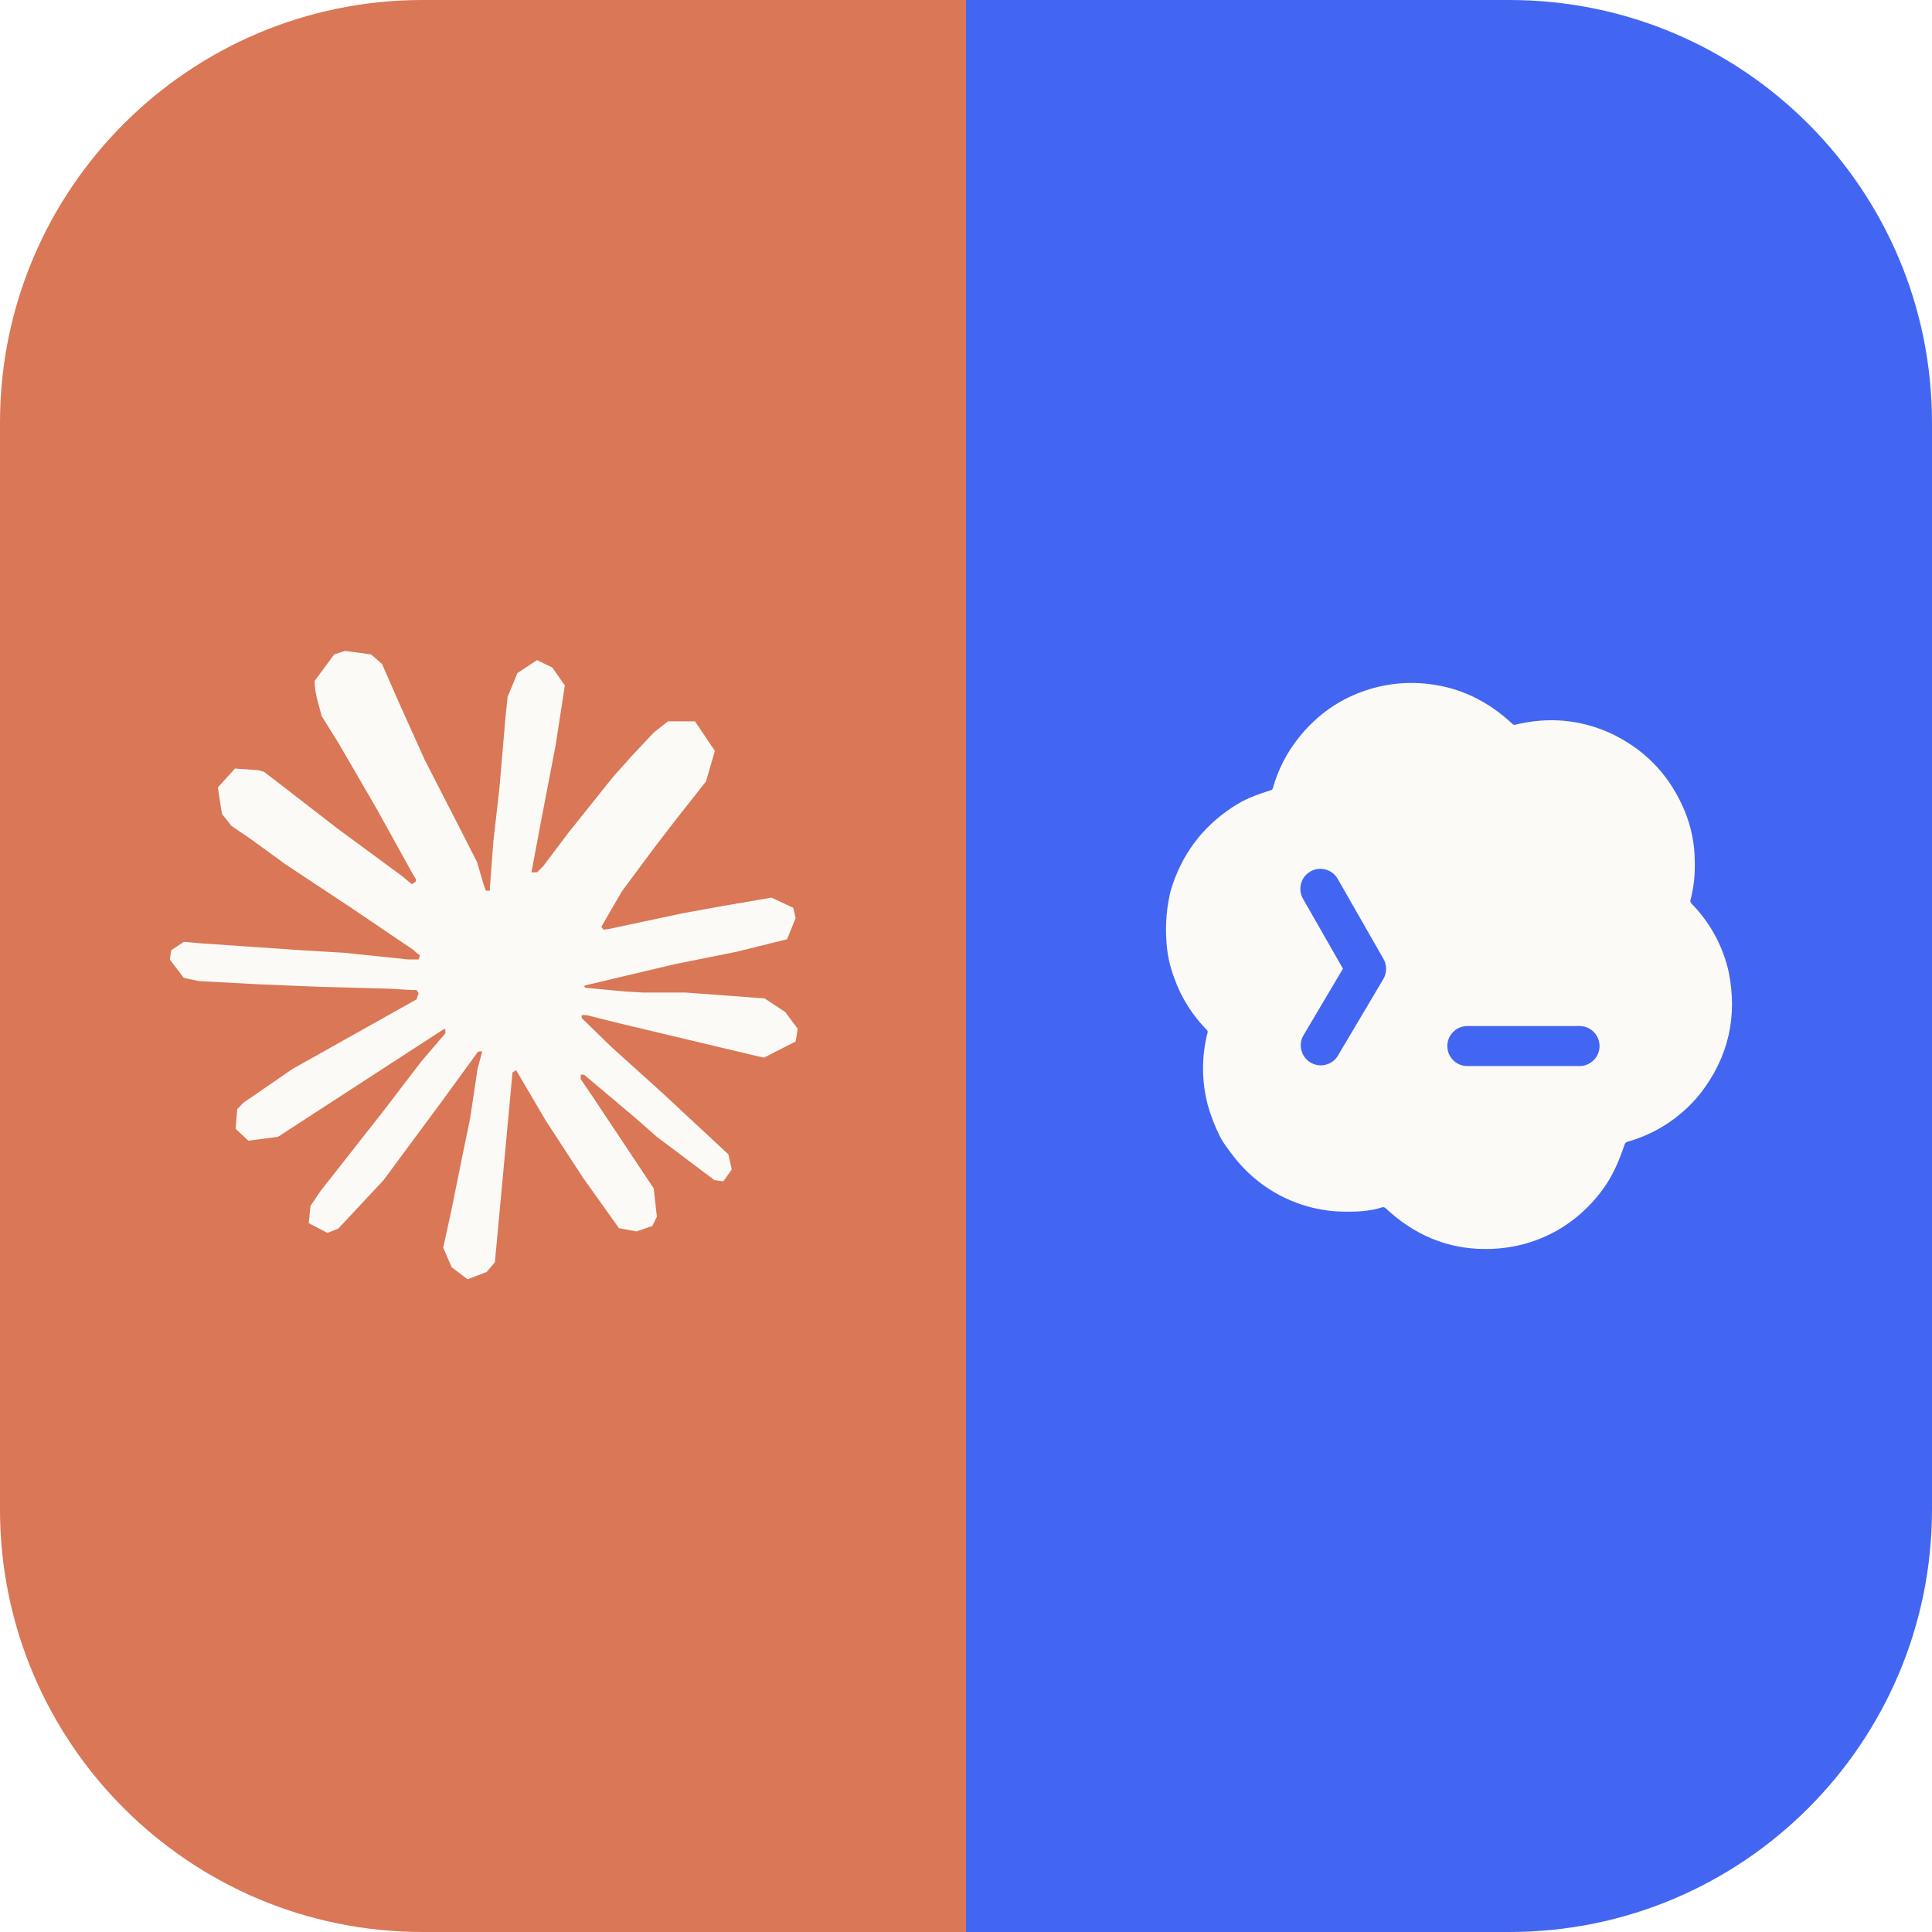
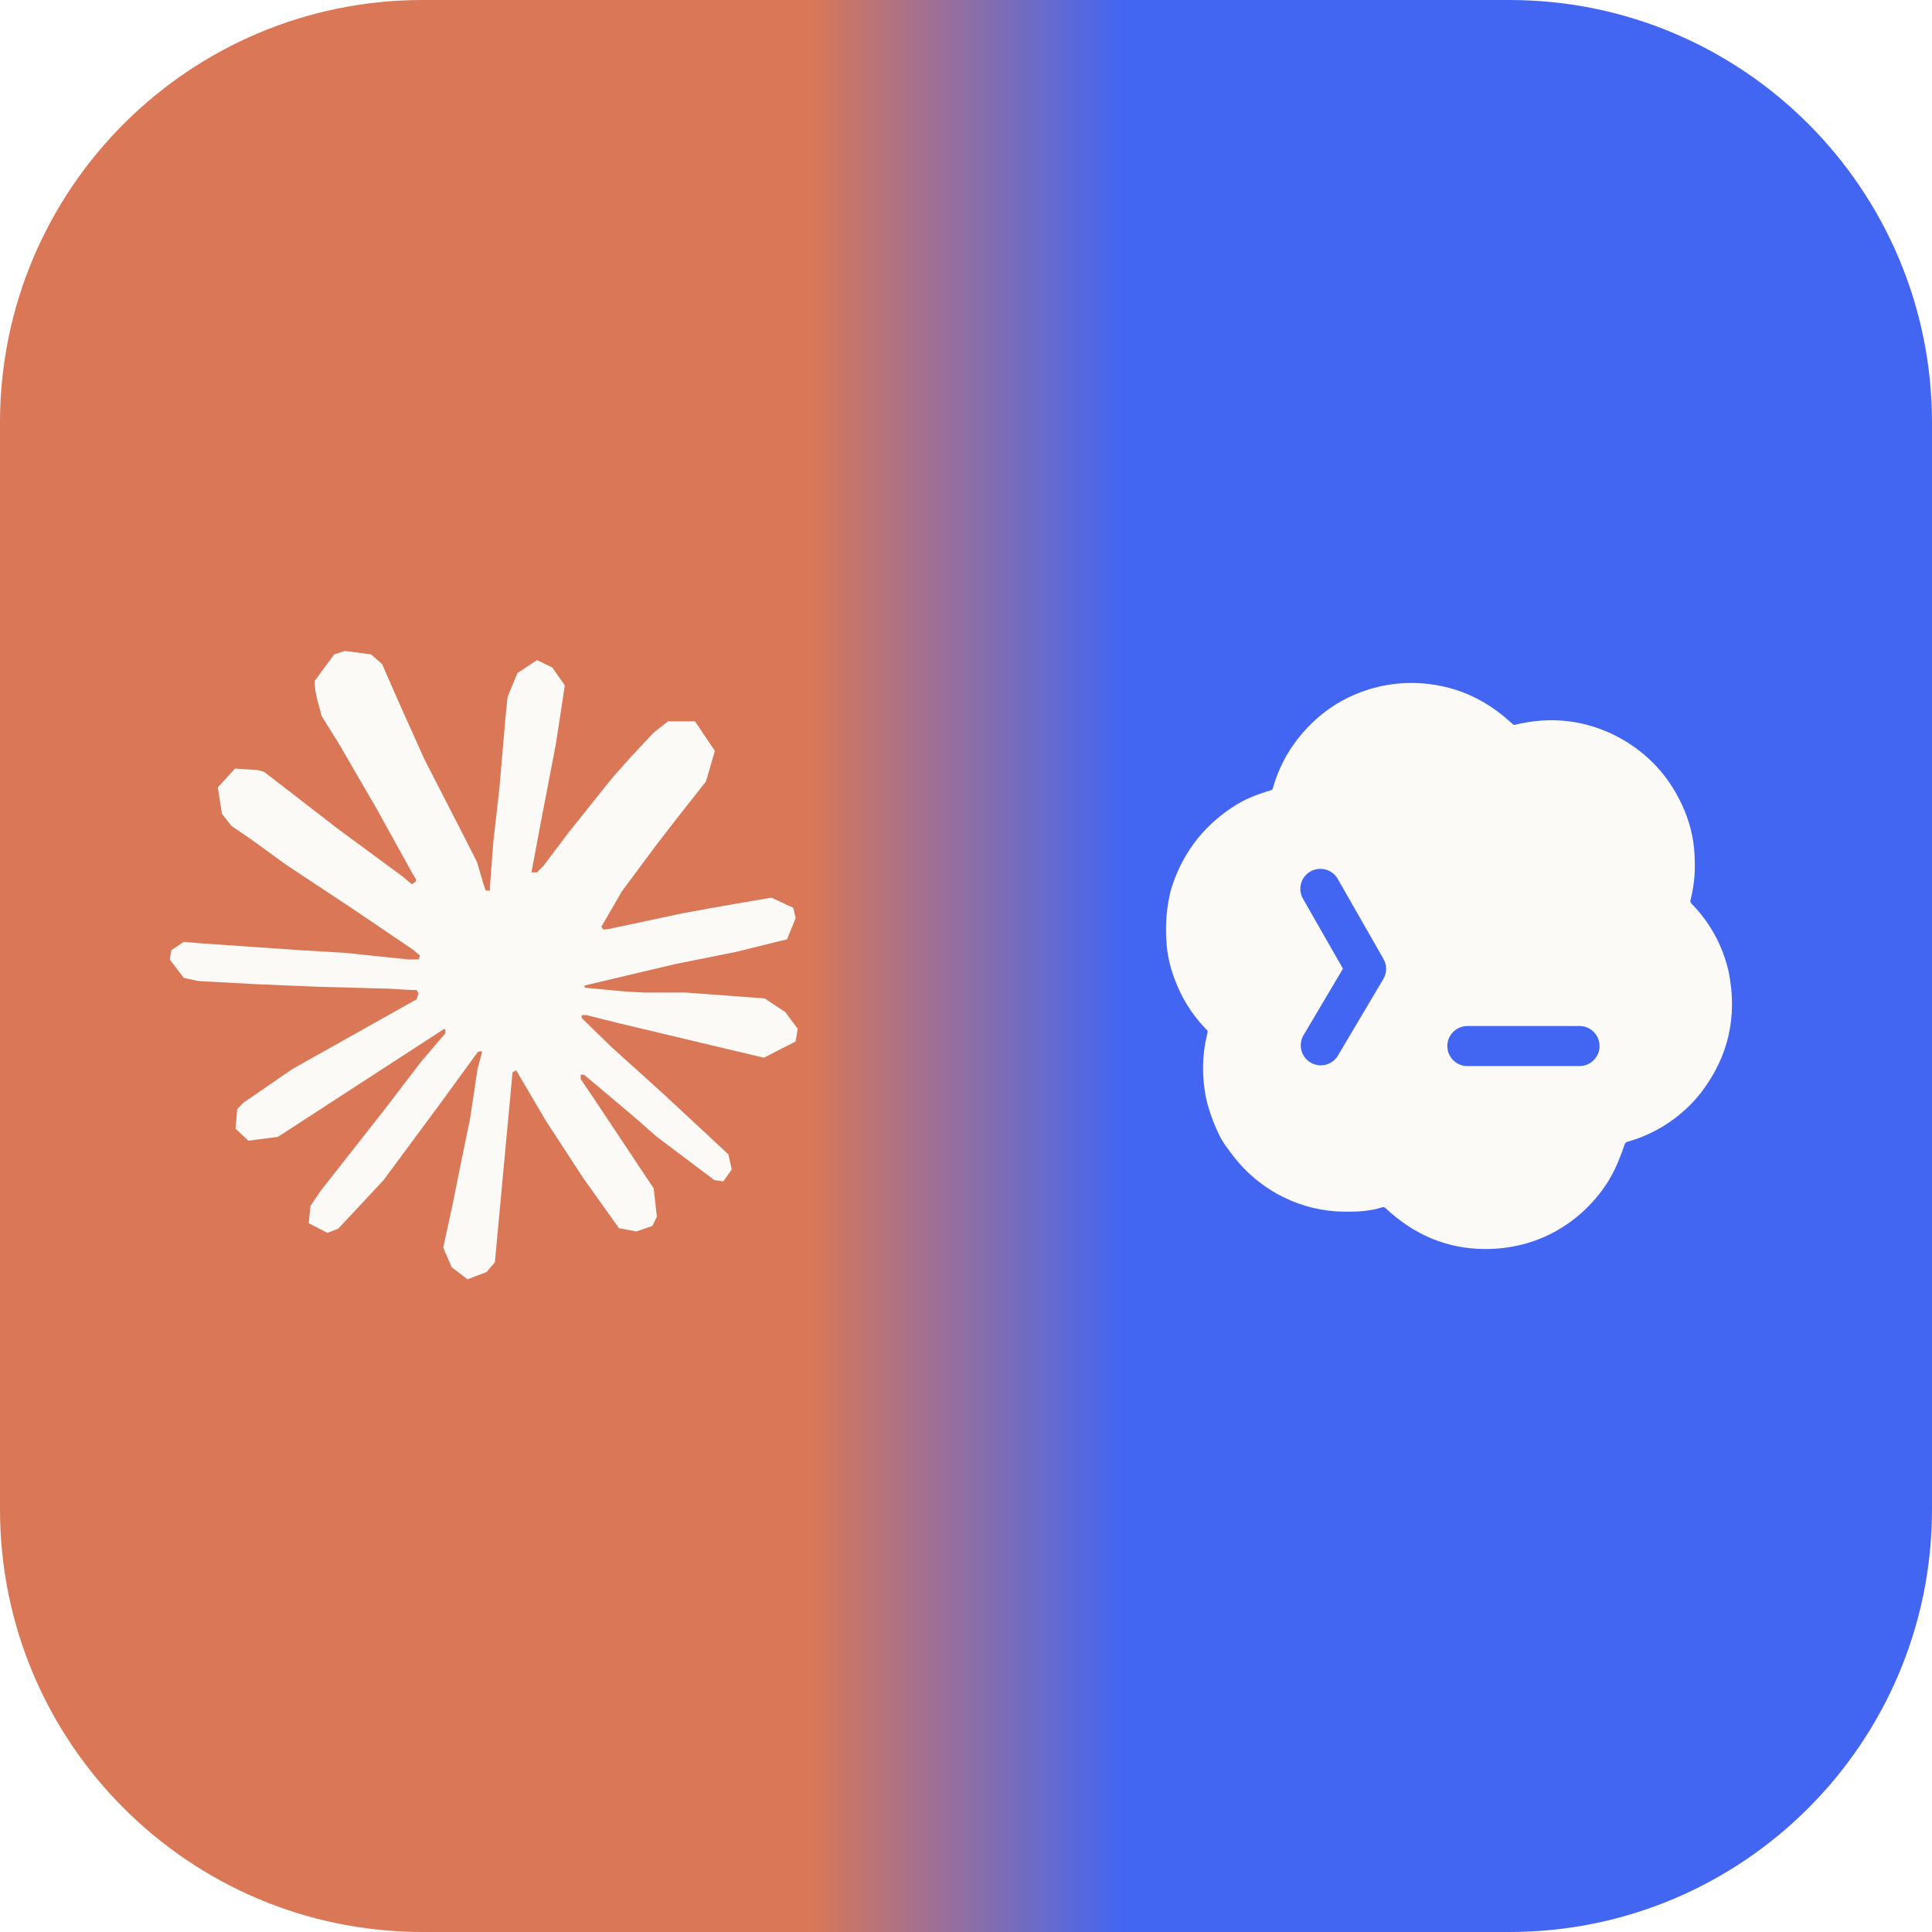
- <svg xmlns="http://www.w3.org/2000/svg" viewBox="0 0 1024 1024" role="img" aria-label="Claudex: left half the Claude mark on copper, right half the Codex mark on charcoal.">
+ <svg xmlns="http://www.w3.org/2000/svg" viewBox="0 0 1024 1024">
  <defs>
-     <clipPath id="squircle">
+     <clipPath id="sq">
      <rect x="0" y="0" width="1024" height="1024" rx="224" ry="224" />
    </clipPath>
+     <linearGradient id="gA" x1="0" y1="0" x2="1" y2="0">
+       <stop offset="0" stop-color="#D97757" />
+       <stop offset="0.42" stop-color="#D97757" />
+       <stop offset="0.58" stop-color="#4366F2" />
+       <stop offset="1" stop-color="#4366F2" />
+     </linearGradient>
  </defs>
-   <g clip-path="url(#squircle)">
-     <rect x="0" y="0" width="512" height="1024" fill="#D97757" />
-     <rect x="512" y="0" width="512" height="1024" fill="#4366F2" />
+   <g clip-path="url(#sq)">
+     <rect x="0" y="0" width="1024" height="1024" fill="url(#gA)" />
    <g transform="translate(90,345) scale(1.30)" fill="#FBFAF6">
      <path d="m50.228 170.321 50.357-28.257.843-2.463-.843-1.361h-2.462l-8.426-.518-28.775-.778-24.952-1.037-24.175-1.296-6.092-1.297L0 125.796l.583-3.759 5.12-3.434 7.324.648 16.202 1.101 24.304 1.685 17.629 1.037 26.118 2.722h4.148l.583-1.685-1.426-1.037-1.101-1.037-25.147-17.045-27.22-18.017-14.258-10.37-7.713-5.25-3.888-4.925-1.685-10.758 7-7.713 9.397.649 2.398.648 9.527 7.323 20.35 15.75L94.817 91.9l3.889 3.24 1.555-1.102.195-.777-1.75-2.917-14.453-26.118-15.425-26.572-6.87-11.018-1.814-6.61c-.648-2.723-1.102-4.991-1.102-7.778l7.972-10.823L71.42 0 82.05 1.426l4.472 3.888 6.61 15.101 10.694 23.786 16.591 32.34 4.861 9.592 2.592 8.879.973 2.722h1.685v-1.556l1.36-18.211 2.528-22.36 2.463-28.776.843-8.1 4.018-9.722 7.971-5.25 6.222 2.981 5.12 7.324-.713 4.73-3.046 19.768-5.962 30.98-3.889 20.739h2.268l2.593-2.593 10.499-13.934 17.628-22.036 7.778-8.749 9.073-9.657 5.833-4.601h11.018l8.1 12.055-3.628 12.443-11.342 14.388-9.398 12.184-13.48 18.147-8.426 14.518.778 1.166 2.01-.194 30.46-6.481 16.462-2.982 19.637-3.37 8.88 4.148.971 4.213-3.5 8.62-20.998 5.184-24.628 4.926-36.682 8.685-.454.324.519.648 16.526 1.555 7.065.389h17.304l32.21 2.398 8.426 5.574 5.055 6.805-.843 5.184-12.962 6.611-17.498-4.148-40.83-9.721-14-3.5h-1.944v1.167l11.666 11.406 21.387 19.314 26.767 24.887 1.36 6.157-3.434 4.86-3.63-.518-23.526-17.693-9.073-7.972-20.545-17.304h-1.36v1.814l4.73 6.935 25.017 37.59 1.296 11.536-1.814 3.76-6.481 2.268-7.13-1.297-14.647-20.544-15.1-23.138-12.185-20.739-1.49.843-7.194 77.448-3.37 3.953-7.778 2.981-6.48-4.925-3.436-7.972 3.435-15.749 4.148-20.544 3.37-16.333 3.046-20.285 1.815-6.74-.13-.454-1.49.194-15.295 20.999-23.267 31.433-18.406 19.702-4.407 1.75-7.648-3.954.713-7.064 4.277-6.286 25.47-32.405 15.36-20.092 9.917-11.6-.065-1.686h-.583L44.07 198.125l-12.055 1.555-5.185-4.86.648-7.972 2.463-2.593 20.35-13.999-.064.065Z" />
    </g>
    <g transform="translate(618,362) scale(12.5)" fill="#FBFAF6" fill-rule="evenodd">
      <path clip-rule="evenodd" d="M8.086.457a6.105 6.105 0 013.046-.415c1.333.153 2.521.72 3.564 1.7a.117.117 0 00.107.029c1.408-.346 2.762-.224 4.061.366l.063.03.154.076c1.357.703 2.33 1.77 2.918 3.198.278.679.418 1.388.421 2.126a5.655 5.655 0 01-.18 1.631.167.167 0 00.04.155 5.982 5.982 0 011.578 2.891c.385 1.901-.01 3.615-1.183 5.14l-.182.22a6.063 6.063 0 01-2.934 1.851.162.162 0 00-.108.102c-.255.736-.511 1.364-.987 1.992-1.199 1.582-2.962 2.462-4.948 2.451-1.583-.008-2.986-.587-4.21-1.736a.145.145 0 00-.14-.032c-.518.167-1.04.191-1.604.185a5.924 5.924 0 01-2.595-.622 6.058 6.058 0 01-2.146-1.781c-.203-.269-.404-.522-.551-.821a7.74 7.74 0 01-.495-1.283 6.11 6.11 0 01-.017-3.064.166.166 0 00.008-.074.115.115 0 00-.037-.064 5.958 5.958 0 01-1.38-2.202 5.196 5.196 0 01-.333-1.589 6.915 6.915 0 01.188-2.132c.45-1.484 1.309-2.648 2.577-3.493.282-.188.55-.334.802-.438.286-.12.573-.22.861-.304a.129.129 0 00.087-.087A6.016 6.016 0 015.635 2.31C6.315 1.464 7.132.846 8.086.457zm-.804 7.85a.848.848 0 00-1.473.842l1.694 2.965-1.688 2.848a.849.849 0 001.46.864l1.94-3.272a.849.849 0 00.007-.854l-1.94-3.393zm5.446 6.24a.849.849 0 000 1.695h4.848a.849.849 0 000-1.696h-4.848z" />
    </g>
  </g>
</svg>
